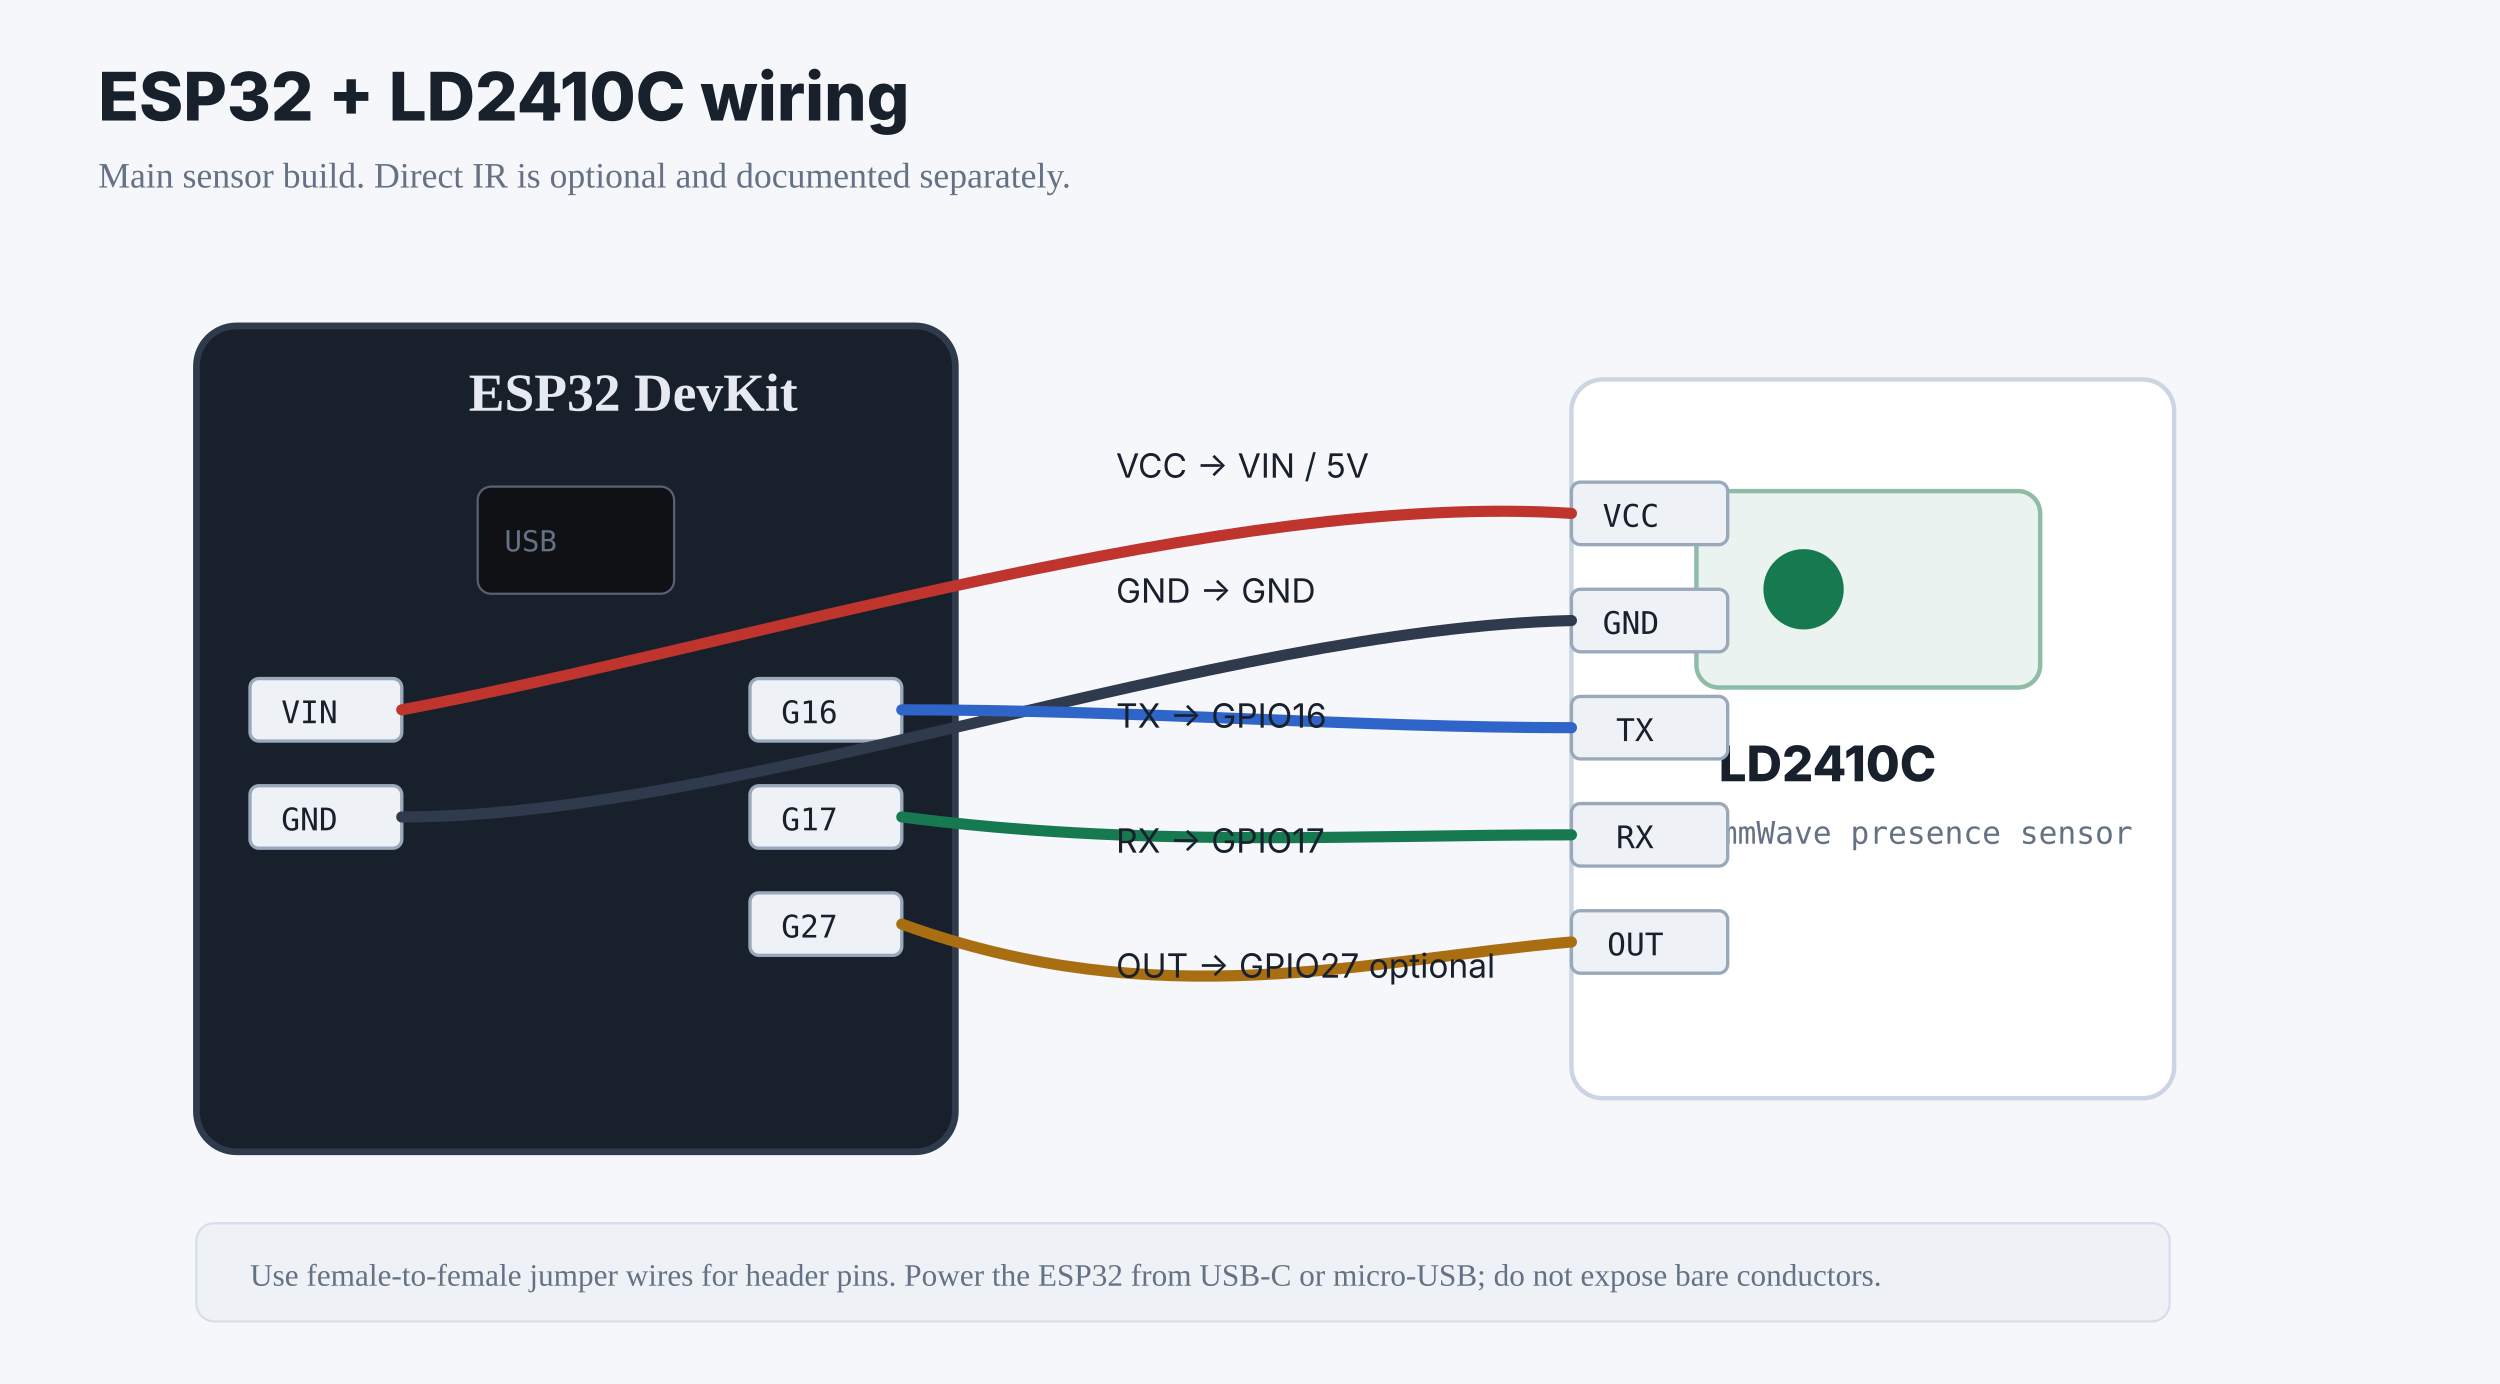
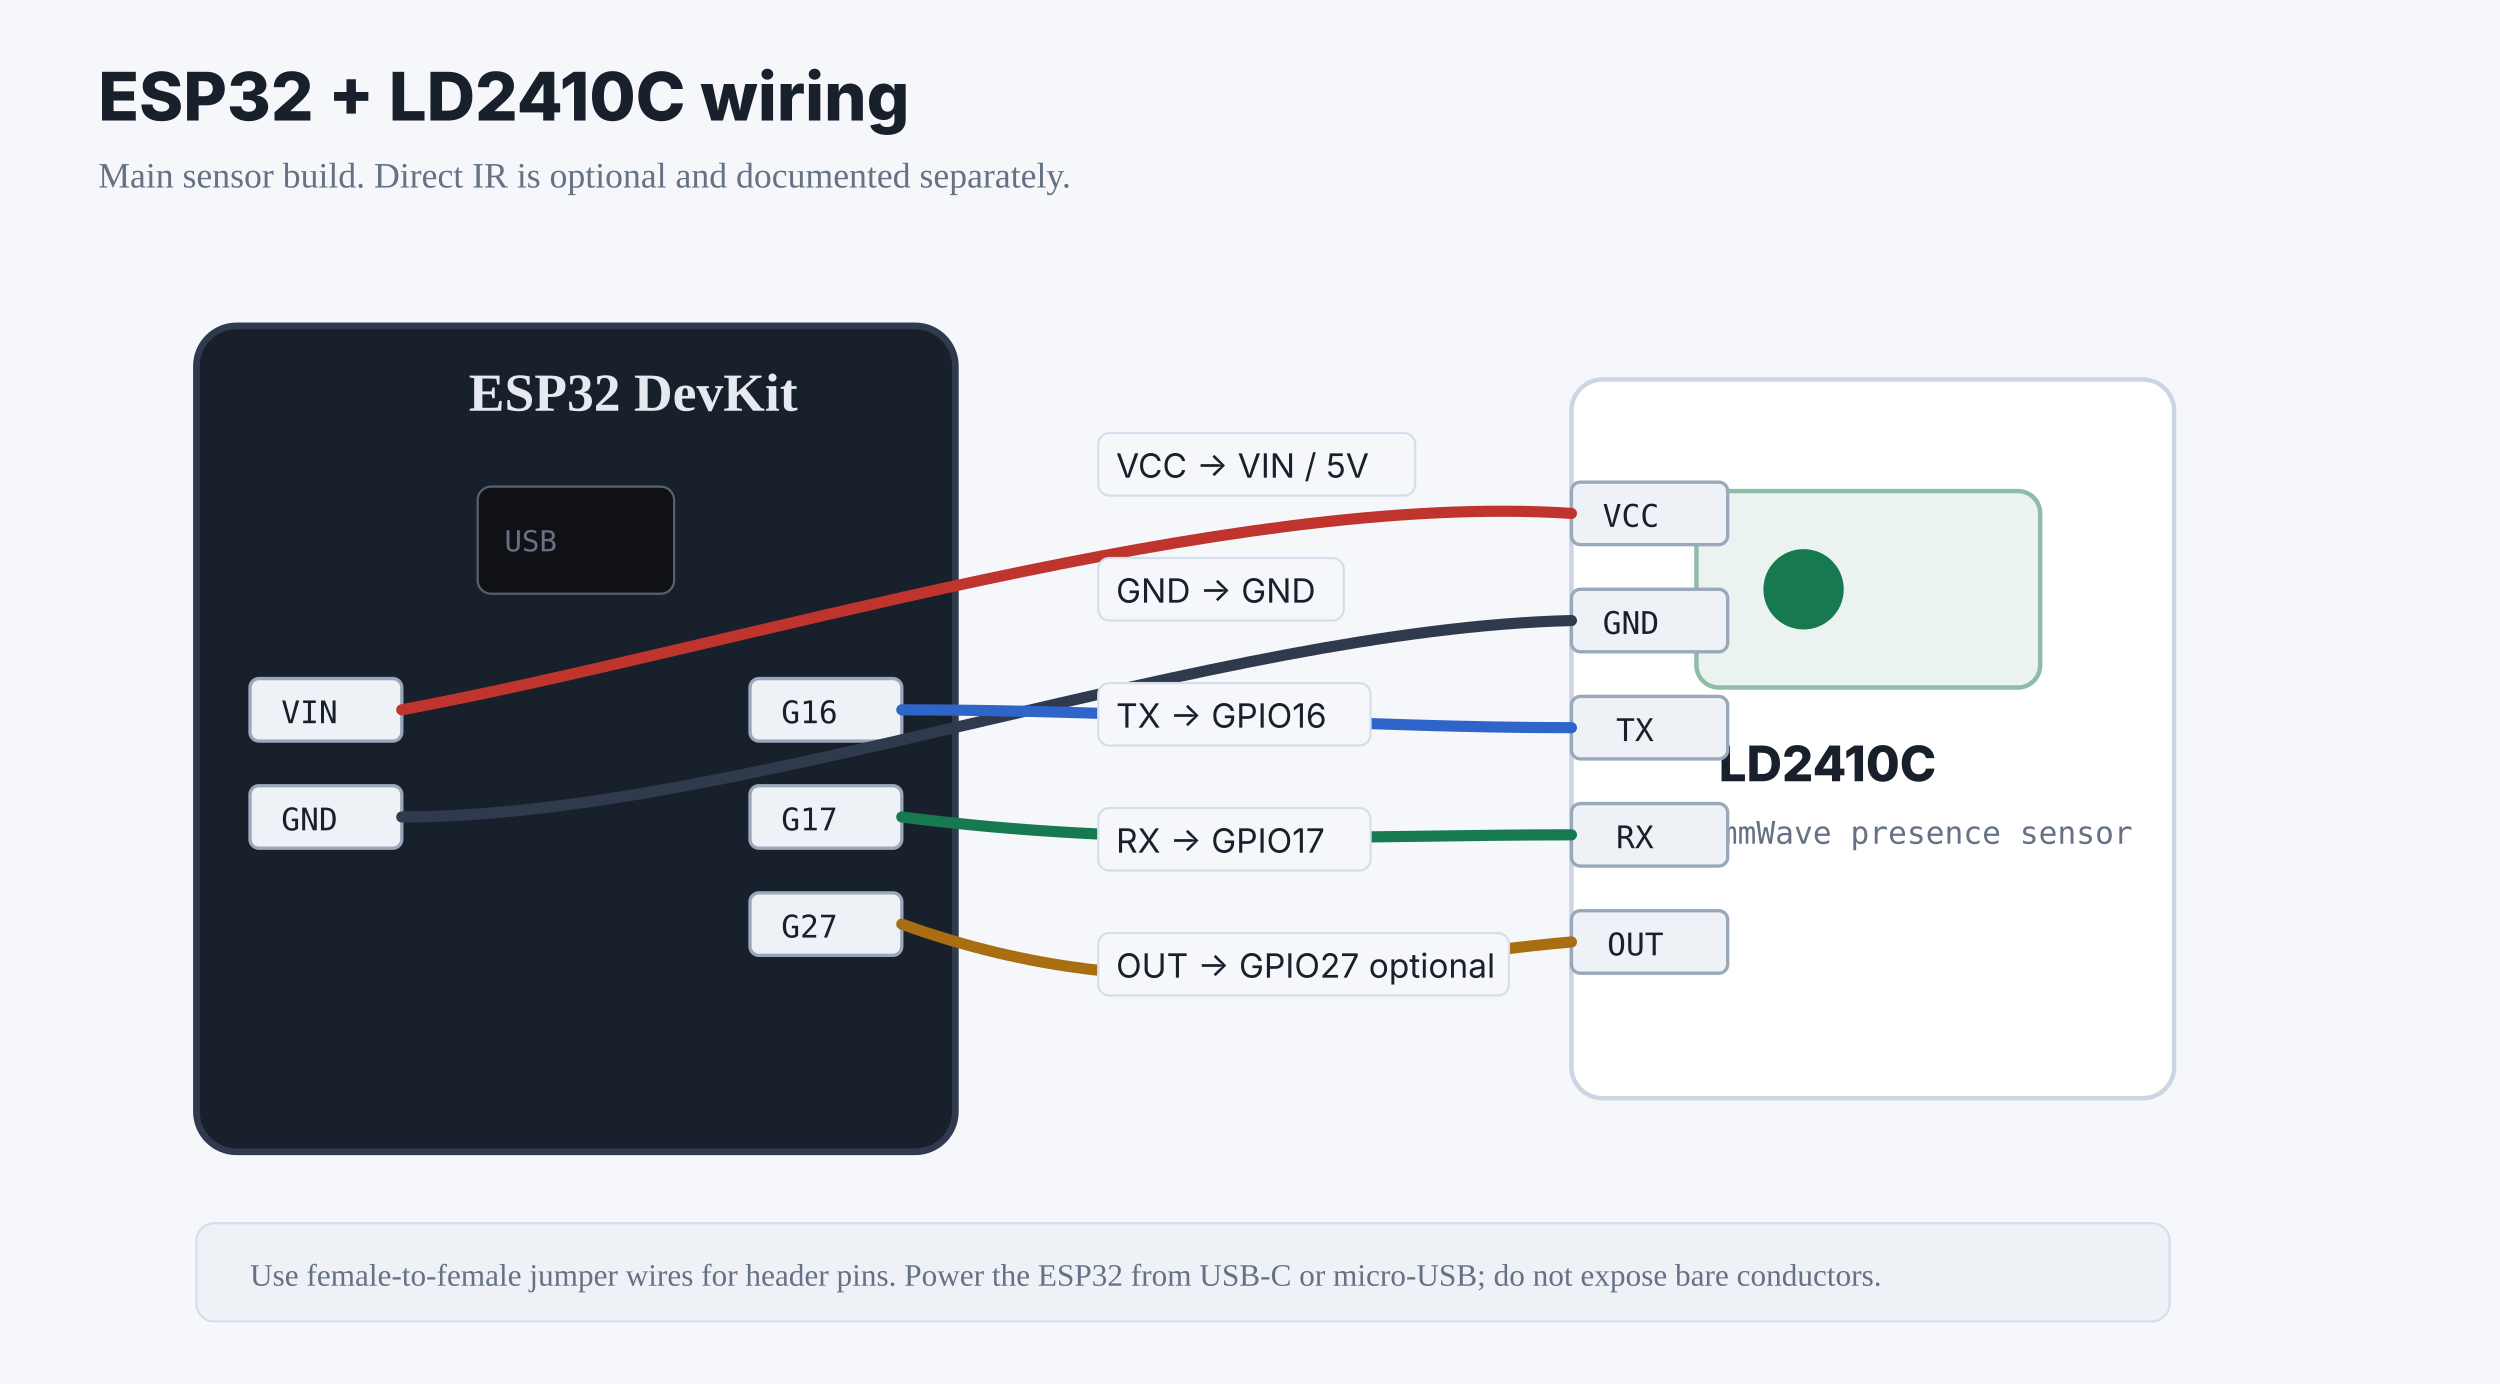
<svg xmlns="http://www.w3.org/2000/svg" width="1120" height="620" viewBox="0 0 1120 620" role="img" aria-labelledby="title desc">
  <defs>
    <style>
      .bg{fill:#f5f7fb}
      .board{fill:#18202c;stroke:#303a4d;stroke-width:3}
      .module{fill:#fff;stroke:#ccd5e3;stroke-width:2}
      .pin{fill:#eef2f7;stroke:#9aa8bc;stroke-width:1.5}
      .text{font-family:Inter,Segoe UI,Arial,sans-serif;fill:#18202c}
      .light{fill:#e6e9ef}
      .muted{fill:#657184}
      .mono{font-family:Consolas,Menlo,monospace}
      .red{stroke:#bf352d}
      .black{stroke:#303a4d}
      .green{stroke:#16794f}
      .blue{stroke:#2f65c8}
      .orange{stroke:#a96d12}
      .wire{fill:none;stroke-width:5;stroke-linecap:round;stroke-linejoin:round}
+       .labelbox{fill:#f5f7fb;stroke:#d5deeb;stroke-width:1}
    </style>
  </defs>
  <rect class="bg" width="1120" height="620" />
  <text class="text" x="44" y="54" font-size="30" font-weight="800">ESP32 + LD2410C wiring</text>
  <text class="muted" x="44" y="84" font-size="16">Main sensor build. Direct IR is optional and documented separately.</text>
  <rect class="board" x="88" y="146" width="340" height="370" rx="18" />
  <text class="light" x="210" y="184" font-size="24" font-weight="800">ESP32 DevKit</text>
  <rect x="214" y="218" width="88" height="48" rx="6" fill="#0f1115" stroke="#566174" />
  <text class="muted mono" x="226" y="247" font-size="13">USB</text>
  <g font-family="Consolas,Menlo,monospace" font-size="14" fill="#e6e9ef">
    <rect class="pin" x="112" y="304" width="68" height="28" rx="4" />
    <text x="126" y="324" fill="#18202c">VIN</text>
    <rect class="pin" x="112" y="352" width="68" height="28" rx="4" />
    <text x="126" y="372" fill="#18202c">GND</text>
    <rect class="pin" x="336" y="304" width="68" height="28" rx="4" />
    <text x="350" y="324" fill="#18202c">G16</text>
    <rect class="pin" x="336" y="352" width="68" height="28" rx="4" />
    <text x="350" y="372" fill="#18202c">G17</text>
    <rect class="pin" x="336" y="400" width="68" height="28" rx="4" />
    <text x="350" y="420" fill="#18202c">G27</text>
  </g>
  <rect class="module" x="704" y="170" width="270" height="322" rx="14" />
  <rect x="760" y="220" width="154" height="88" rx="10" fill="#eaf3ef" stroke="#8fbca7" stroke-width="2" />
  <circle cx="808" cy="264" r="18" fill="#16794f" />
  <text class="text" x="770" y="350" font-size="22" font-weight="800">LD2410C</text>
  <text class="muted mono" x="770" y="378" font-size="14">mmWave presence sensor</text>
  <g font-family="Consolas,Menlo,monospace" font-size="14" fill="#18202c">
    <rect class="pin" x="704" y="216" width="70" height="28" rx="4" />
    <text x="718" y="236">VCC</text>
    <rect class="pin" x="704" y="264" width="70" height="28" rx="4" />
    <text x="718" y="284">GND</text>
    <rect class="pin" x="704" y="312" width="70" height="28" rx="4" />
    <text x="724" y="332">TX</text>
    <rect class="pin" x="704" y="360" width="70" height="28" rx="4" />
    <text x="724" y="380">RX</text>
    <rect class="pin" x="704" y="408" width="70" height="28" rx="4" />
    <text x="720" y="428">OUT</text>
  </g>
  <path class="wire red" d="M180 318 C330 290 550 220 704 230" />
  <path class="wire black" d="M180 366 C330 366 544 282 704 278" />
  <path class="wire blue" d="M404 318 C510 318 608 326 704 326" />
  <path class="wire green" d="M404 366 C512 380 606 374 704 374" />
  <path class="wire orange" d="M404 414 C520 456 612 430 704 422" />
  <g class="mono" font-size="15">
+     <rect class="labelbox" x="492" y="194" width="142" height="28" rx="5" />
    <text class="text" x="500" y="214">VCC -&gt; VIN / 5V</text>
+     <rect class="labelbox" x="492" y="250" width="110" height="28" rx="5" />
    <text class="text" x="500" y="270">GND -&gt; GND</text>
+     <rect class="labelbox" x="492" y="306" width="122" height="28" rx="5" />
    <text class="text" x="500" y="326">TX -&gt; GPIO16</text>
+     <rect class="labelbox" x="492" y="362" width="122" height="28" rx="5" />
    <text class="text" x="500" y="382">RX -&gt; GPIO17</text>
+     <rect class="labelbox" x="492" y="418" width="184" height="28" rx="5" />
    <text class="text" x="500" y="438">OUT -&gt; GPIO27 optional</text>
  </g>
  <rect x="88" y="548" width="884" height="44" rx="8" fill="#eef2f7" stroke="#d5deeb" />
  <text class="muted" x="112" y="576" font-size="14">Use female-to-female jumper wires for header pins. Power the ESP32 from USB-C or micro-USB; do not expose bare conductors.</text>
</svg>
